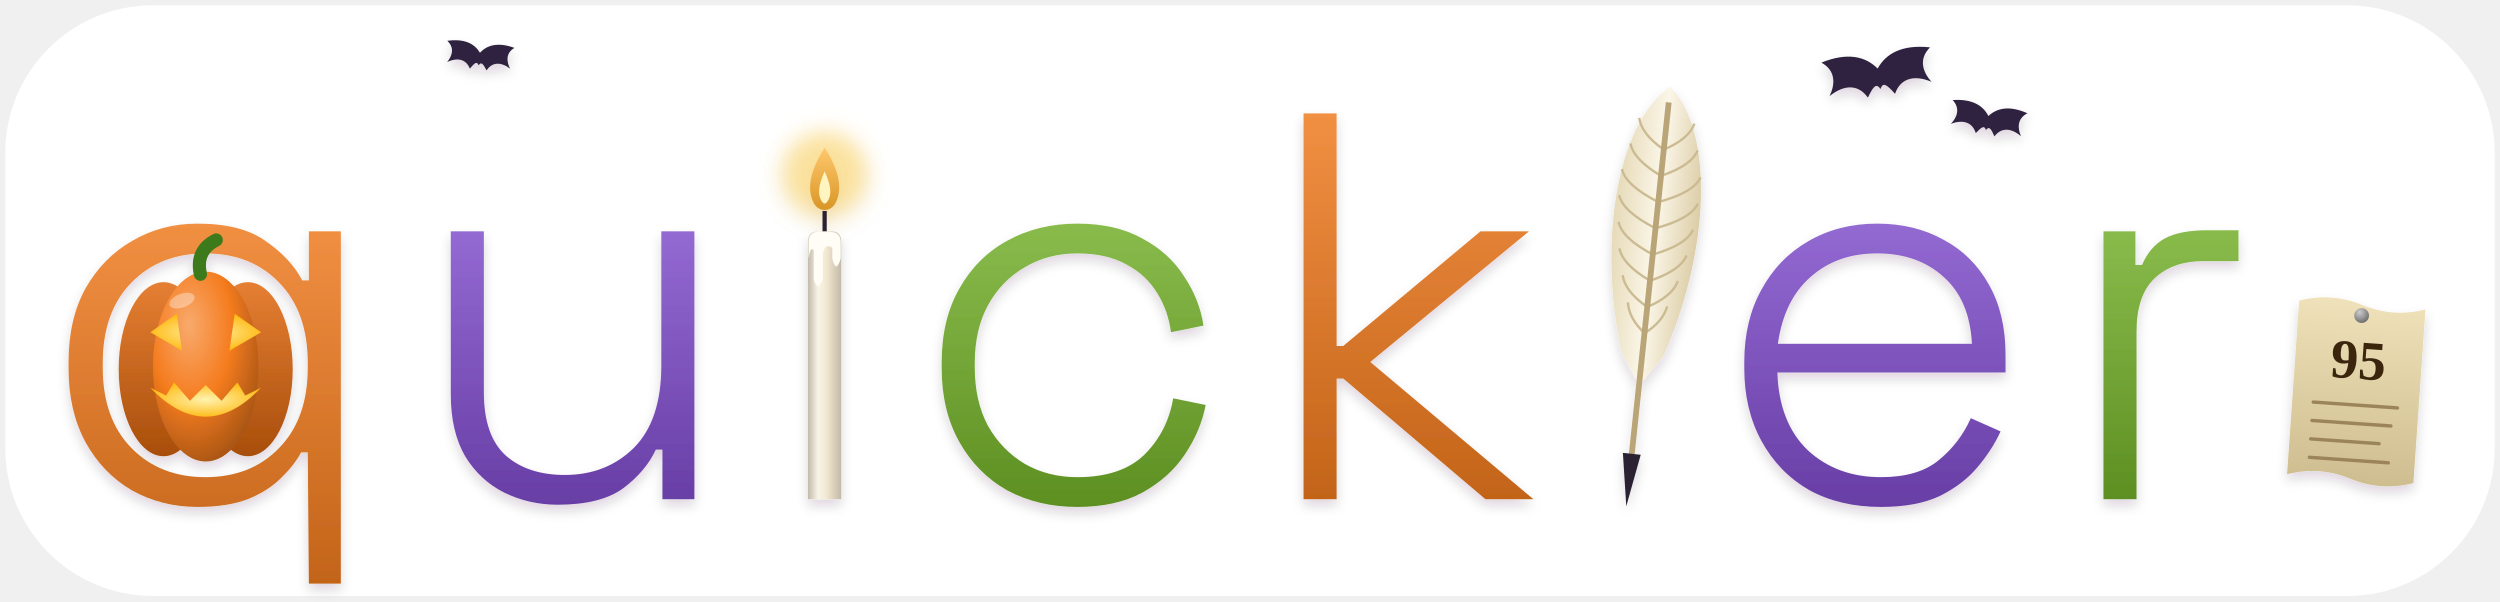
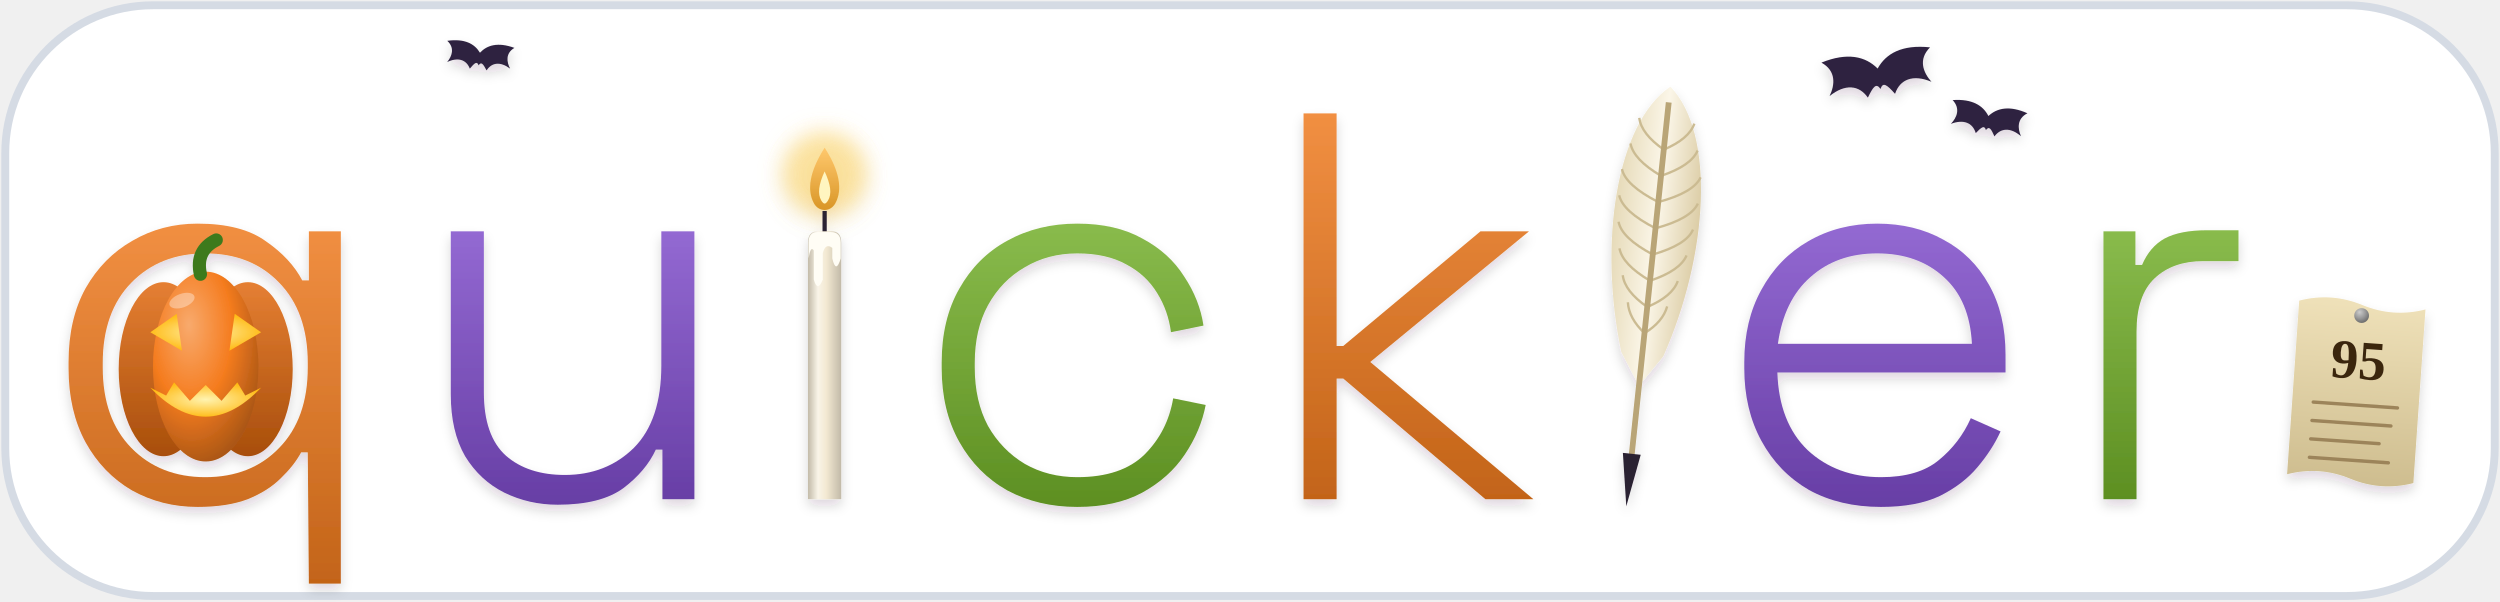
<svg xmlns="http://www.w3.org/2000/svg" width="1896" height="456" viewBox="-12 -32 948 228" role="img" aria-label="Quickler logo">
  <defs>
    <filter id="lift" x="-6%" y="-12%" width="112%" height="134%">
      <feDropShadow dx="0" dy="2.5" stdDeviation="2.2" flood-color="#241830" flood-opacity=".16" />
    </filter>
    <linearGradient id="LEE7A1E" x1="0" y1="0" x2="0" y2="1">
      <stop stop-color="#F18F42" />
      <stop offset="1" stop-color="#C36419" />
    </linearGradient>
    <linearGradient id="L7E4CC9" x1="0" y1="0" x2="0" y2="1">
      <stop stop-color="#9369D2" />
      <stop offset="1" stop-color="#673EA5" />
    </linearGradient>
    <linearGradient id="L72AE2A" x1="0" y1="0" x2="0" y2="1">
      <stop stop-color="#89BB4C" />
      <stop offset="1" stop-color="#5D8F22" />
    </linearGradient>
    <linearGradient id="p1" x1="0" y1="0" x2="0" y2="1">
      <stop stop-color="#E57F33" />
      <stop offset="1" stop-color="#A84E0B" />
    </linearGradient>
    <radialGradient id="pump" cx="0.38" cy="0.32" r="0.7" fx="0.34" fy="0.28">
      <stop stop-color="#F8AA6D" />
      <stop offset=".55" stop-color="#F57C1F" />
      <stop offset="1" stop-color="#AC5716" />
    </radialGradient>
    <radialGradient id="inner" cx=".5" cy=".5" r=".6">
      <stop stop-color="#FFF3B0" />
      <stop offset="1" stop-color="#FFB300" />
    </radialGradient>
    <filter id="gblur" x="-50%" y="-50%" width="200%" height="200%">
      <feGaussianBlur stdDeviation="4" />
    </filter>
    <linearGradient id="candle" x1="0" y1="0" x2="1" y2="0">
      <stop stop-color="#C2BAA8" />
      <stop offset=".3" stop-color="#F9F4E8" />
      <stop offset=".55" stop-color="#F3E9D2" />
      <stop offset="1" stop-color="#C2BAA8" />
    </linearGradient>
    <linearGradient id="flame" x1="0" y1="0" x2="0" y2="1">
      <stop stop-color="#FFC86D" />
      <stop offset="1" stop-color="#D99627" />
    </linearGradient>
    <linearGradient id="vane" x1="0" y1="0" x2="1" y2="0">
      <stop stop-color="#E6DAB8" />
      <stop offset=".5" stop-color="#FBF6E8" />
      <stop offset="1" stop-color="#DCCDA6" />
    </linearGradient>
    <linearGradient id="calamus" x1="0" y1="0" x2="1" y2="0">
      <stop stop-color="#BEB6A0" />
      <stop offset=".3" stop-color="#F4EEDE" />
      <stop offset=".55" stop-color="#EDE3C8" />
      <stop offset="1" stop-color="#BEB6A0" />
    </linearGradient>
    <linearGradient id="parch" x1="0" y1="0" x2="0" y2="1">
      <stop stop-color="#EFE1B9" />
      <stop offset="1" stop-color="#CEBD8F" />
    </linearGradient>
    <radialGradient id="nail" cx="0.38" cy="0.32" r="0.7" fx="0.34" fy="0.28">
      <stop stop-color="#CCCCCC" />
      <stop offset=".55" stop-color="#9A9A9A" />
      <stop offset="1" stop-color="#6C6C6C" />
    </radialGradient>
  </defs>
-   <rect x="-10" y="-30" width="944" height="224" rx="56" fill="#FFFFFF" />
+   <rect x="-10" y="-30" width="944" height="224" rx="56" fill="#FFFFFF" stroke="#D5DBE4" stroke-width="3" />
  <g filter="url(#lift)">
    <path d="M105.124 189.3L104.706 139.535H102.198C100.387 142.879 97.809 146.153 94.465 149.358C91.26 152.563 87.08 155.21 81.925 157.3C76.77 159.251 70.43 160.226 62.906 160.226C53.849 160.226 45.559 158.136 38.035 153.956C30.65 149.637 24.798 143.576 20.479 135.773C16.16 127.831 14 118.496 14 107.767V105.259C14 94.391 16.16 85.056 20.479 77.253C24.938 69.45 30.859 63.459 38.244 59.279C45.629 54.96 53.849 52.8 62.906 52.8C74.053 52.8 82.691 55.029 88.822 59.488C95.092 63.807 99.69 68.754 102.616 74.327H105.124V55.726H117.246V189.3H105.124ZM65.832 148.94C77.397 148.94 86.732 145.248 93.838 137.863C101.083 130.478 104.706 120.307 104.706 107.349V105.677C104.706 92.719 101.083 82.548 93.838 75.163C86.732 67.778 77.397 64.086 65.832 64.086C54.407 64.086 45.071 67.778 37.826 75.163C30.581 82.548 26.958 92.719 26.958 105.677V107.349C26.958 120.307 30.581 130.478 37.826 137.863C45.071 145.248 54.407 148.94 65.832 148.94Z" fill="url(#LEE7A1E)" />
    <path d="M199.484 159.39C192.239 159.39 185.481 157.857 179.211 154.792C173.081 151.727 168.134 147.129 164.372 140.998C160.75 134.728 158.938 126.925 158.938 117.59V55.726H171.478V116.754C171.478 127.761 174.265 135.773 179.838 140.789C185.412 145.666 192.866 148.104 202.201 148.104C212.651 148.104 221.36 144.69 228.326 137.863C235.293 130.896 238.776 120.446 238.776 106.513V55.726H251.316V157.3H239.194V138.49H236.686C234.178 143.924 230.068 148.801 224.355 153.12C218.643 157.3 210.352 159.39 199.484 159.39Z" fill="url(#L7E4CC9)" />
    <path d="M396.499 160.226C386.607 160.226 377.759 158.136 369.956 153.956C362.293 149.637 356.232 143.506 351.773 135.564C347.315 127.622 345.085 118.287 345.085 107.558V105.468C345.085 94.6 347.315 85.265 351.773 77.462C356.232 69.52 362.293 63.459 369.956 59.279C377.759 54.96 386.607 52.8 396.499 52.8C406.253 52.8 414.473 54.681 421.161 58.443C427.989 62.066 433.283 66.873 437.045 72.864C440.947 78.716 443.385 84.916 444.36 91.465L432.029 93.973C431.333 88.539 429.591 83.593 426.804 79.134C424.018 74.536 420.116 70.913 415.1 68.266C410.084 65.479 403.884 64.086 396.499 64.086C389.115 64.086 382.496 65.828 376.644 69.311C370.792 72.655 366.125 77.462 362.641 83.732C359.297 89.863 357.625 97.178 357.625 105.677V107.349C357.625 115.848 359.297 123.233 362.641 129.503C366.125 135.634 370.792 140.441 376.644 143.924C382.496 147.268 389.115 148.94 396.499 148.94C407.646 148.94 416.145 146.084 421.997 140.371C427.849 134.519 431.472 127.413 432.865 119.053L445.196 121.561C443.942 128.11 441.295 134.38 437.254 140.371C433.353 146.223 427.989 151.03 421.161 154.792C414.473 158.415 406.253 160.226 396.499 160.226Z" fill="url(#L72AE2A)" />
    <path d="M482.302 157.3V11H494.842V99.198H497.35L549.391 55.726H567.783L507.591 105.259L569.455 157.3H551.272L497.35 111.529H494.842V157.3H482.302Z" fill="url(#LEE7A1E)" />
    <path d="M701.266 160.226C690.816 160.226 681.689 158.066 673.886 153.747C666.223 149.288 660.232 143.088 655.912 135.146C651.593 127.204 649.433 118.078 649.433 107.767V105.259C649.433 94.809 651.593 85.683 655.912 77.88C660.232 69.938 666.153 63.807 673.677 59.488C681.341 55.029 690.049 52.8 699.802 52.8C709.277 52.8 717.637 54.82 724.883 58.861C732.267 62.762 738.049 68.475 742.229 75.999C746.409 83.384 748.5 92.231 748.5 102.542V109.23H661.974C662.392 121.909 666.223 131.732 673.469 138.699C680.853 145.526 690.119 148.94 701.266 148.94C710.74 148.94 718.055 146.78 723.211 142.461C728.505 138.142 732.546 132.847 735.333 126.577L746.619 131.593C744.529 136.191 741.603 140.719 737.841 145.178C734.218 149.497 729.48 153.12 723.628 156.046C717.776 158.833 710.322 160.226 701.266 160.226ZM662.182 98.362H735.75C735.193 87.355 731.64 78.925 725.091 73.073C718.543 67.082 710.113 64.086 699.802 64.086C689.631 64.086 681.201 67.082 674.513 73.073C667.825 78.925 663.715 87.355 662.182 98.362Z" fill="url(#L7E4CC9)" />
    <path d="M785.63 157.3V55.726H797.752V68.475H800.26C802.21 63.877 805.067 60.533 808.829 58.443C812.73 56.353 818.094 55.308 824.922 55.308H836.835V67.012H823.459C815.795 67.012 809.665 69.172 805.067 73.491C800.469 77.81 798.17 84.568 798.17 93.764V157.3H785.63Z" fill="url(#L72AE2A)" />
    <ellipse cx="50" cy="108" rx="17" ry="33" fill="url(#p1)" />
    <ellipse cx="82" cy="108" rx="17" ry="33" fill="url(#p1)" />
    <ellipse cx="66" cy="107" rx="20" ry="36" fill="url(#pump)" />
    <path d="M64 72 Q62 63 70 59" fill="none" stroke="#3C7A1E" stroke-width="5" stroke-linecap="round" />
    <path d="M45 94 L55 87 L57 101Z M87 94 L77 87 L75 101Z" fill="url(#inner)" />
    <path d="M45 115 Q66 137 87 115 L81 118 L78 113 L72 120 L66 114 L60 120 L54 113 L51 118Z" fill="url(#inner)" />
    <ellipse cx="57" cy="82" rx="5" ry="2.6" fill="#fff" opacity=".35" transform="rotate(-20 57 82)" />
    <circle cx="300.7" cy="34" r="16" fill="#FFD25A" opacity="0.55" filter="url(#gblur)" />
    <path d="M294.4 157.3 V60 Q294.4 55.7 298 55.7 H303.4 Q307 55.7 307 60 V157.3Z" fill="url(#candle)" />
    <path d="M294.6 60 Q294.6 56 298 56 H303 Q306.8 56 306.8 60 V66 Q305 72 303.6 66 V62 Q301 60 300 64 V74 Q298 79 296.6 74 V63 Q295.4 61 294.6 66Z" fill="#FFFDF5" />
    <path d="M300.7 55.7 V48" stroke="#2B2233" stroke-width="1.6" />
    <path d="M300.7 24 C306.5 33 307.5 40 304.8 45 C303 48.5 298.4 48.5 296.6 45 C293.9 40 295 33 300.7 24Z" fill="url(#flame)" />
    <path d="M300.7 33 C303 38 303.5 41.5 302 44 C301 45.6 300.4 45.6 299.4 44 C298 41.5 298.4 38 300.7 33Z" fill="#FFF5C0" />
    <g transform="rotate(6 605 157)">
      <path d="M605 0 C624 16 626 62 613 102 L605 114 L597 102 C584 62 586 16 605 0Z" fill="url(#vane)" />
      <path d="M605 24 Q595.9 19 594.5 13" stroke="#CBBB92" stroke-width=".9" fill="none" />
      <path d="M605 24 Q614.1 19 615.5 13" stroke="#CBBB92" stroke-width=".9" fill="none" />
      <path d="M605 34 Q594.0 29 592.2 23" stroke="#CBBB92" stroke-width=".9" fill="none" />
      <path d="M605 34 Q616.0 29 617.8 23" stroke="#CBBB92" stroke-width=".9" fill="none" />
      <path d="M605 44 Q592.0 39 590.0 33" stroke="#CBBB92" stroke-width=".9" fill="none" />
      <path d="M605 44 Q618.0 39 620.0 33" stroke="#CBBB92" stroke-width=".9" fill="none" />
      <path d="M605 54 Q592.0 49 590.0 43" stroke="#CBBB92" stroke-width=".9" fill="none" />
      <path d="M605 54 Q618.0 49 620.0 43" stroke="#CBBB92" stroke-width=".9" fill="none" />
      <path d="M605 64 Q592.6 59 590.8 53" stroke="#CBBB92" stroke-width=".9" fill="none" />
      <path d="M605 64 Q617.4 59 619.2 53" stroke="#CBBB92" stroke-width=".9" fill="none" />
      <path d="M605 74 Q594.0 69 592.2 63" stroke="#CBBB92" stroke-width=".9" fill="none" />
      <path d="M605 74 Q616.0 69 617.8 63" stroke="#CBBB92" stroke-width=".9" fill="none" />
      <path d="M605 84 Q595.9 79 594.5 73" stroke="#CBBB92" stroke-width=".9" fill="none" />
      <path d="M605 84 Q614.1 79 615.5 73" stroke="#CBBB92" stroke-width=".9" fill="none" />
      <path d="M605 94 Q598.5 89 597.5 83" stroke="#CBBB92" stroke-width=".9" fill="none" />
      <path d="M605 94 Q611.5 89 612.5 83" stroke="#CBBB92" stroke-width=".9" fill="none" />
      <path d="M605 6 L605 146" stroke="#B9A577" stroke-width="2.2" />
      <path d="M605 102 L605 146" stroke="url(#calamus)" stroke-width="7" stroke-linecap="round" />
      <path d="M601.6 140 L608.4 140 L605 160Z" fill="#2B2233" />
    </g>
    <g transform="translate(860 80) rotate(4)">
      <path d="M0 2 Q12 -2 24 2 T48 2 V68 Q36 72 24 68 T0 68Z" fill="url(#parch)" />
      <text x="24" y="30" font-family="Georgia,'Times New Roman',serif" font-weight="700" font-size="21" fill="#3A2610" text-anchor="middle">95</text>
      <path d="M8 40 H40 M8 47 H38 M8 54 H34 M8 61 H38" stroke="#9C845A" stroke-width="1.3" stroke-linecap="round" />
      <circle cx="24" cy="6" r="2.8" fill="url(#nail)" />
    </g>
    <path d="M0 0 C-3 -4 -8 -6 -16 -4 C-12 -1 -13 3 -15 6 C-10 3 -6 4 -4 8 C-2 5 -1 4 0 6 C1 4 2 5 4 8 C6 4 10 3 15 6 C13 3 12 -1 16 -4 C8 -6 3 -4 0 0Z" fill="#2E2340" transform="translate(700 -6) scale(1.3) rotate(-8)" />
    <path d="M0 0 C-3 -4 -8 -6 -16 -4 C-12 -1 -13 3 -15 6 C-10 3 -6 4 -4 8 C-2 5 -1 4 0 6 C1 4 2 5 4 8 C6 4 10 3 15 6 C13 3 12 -1 16 -4 C8 -6 3 -4 0 0Z" fill="#2E2340" transform="translate(742 12) scale(0.9) rotate(10)" />
    <path d="M0 0 C-3 -4 -8 -6 -16 -4 C-12 -1 -13 3 -15 6 C-10 3 -6 4 -4 8 C-2 5 -1 4 0 6 C1 4 2 5 4 8 C6 4 10 3 15 6 C13 3 12 -1 16 -4 C8 -6 3 -4 0 0Z" fill="#2E2340" transform="translate(170 -12) scale(0.8) rotate(6)" />
  </g>
</svg>
